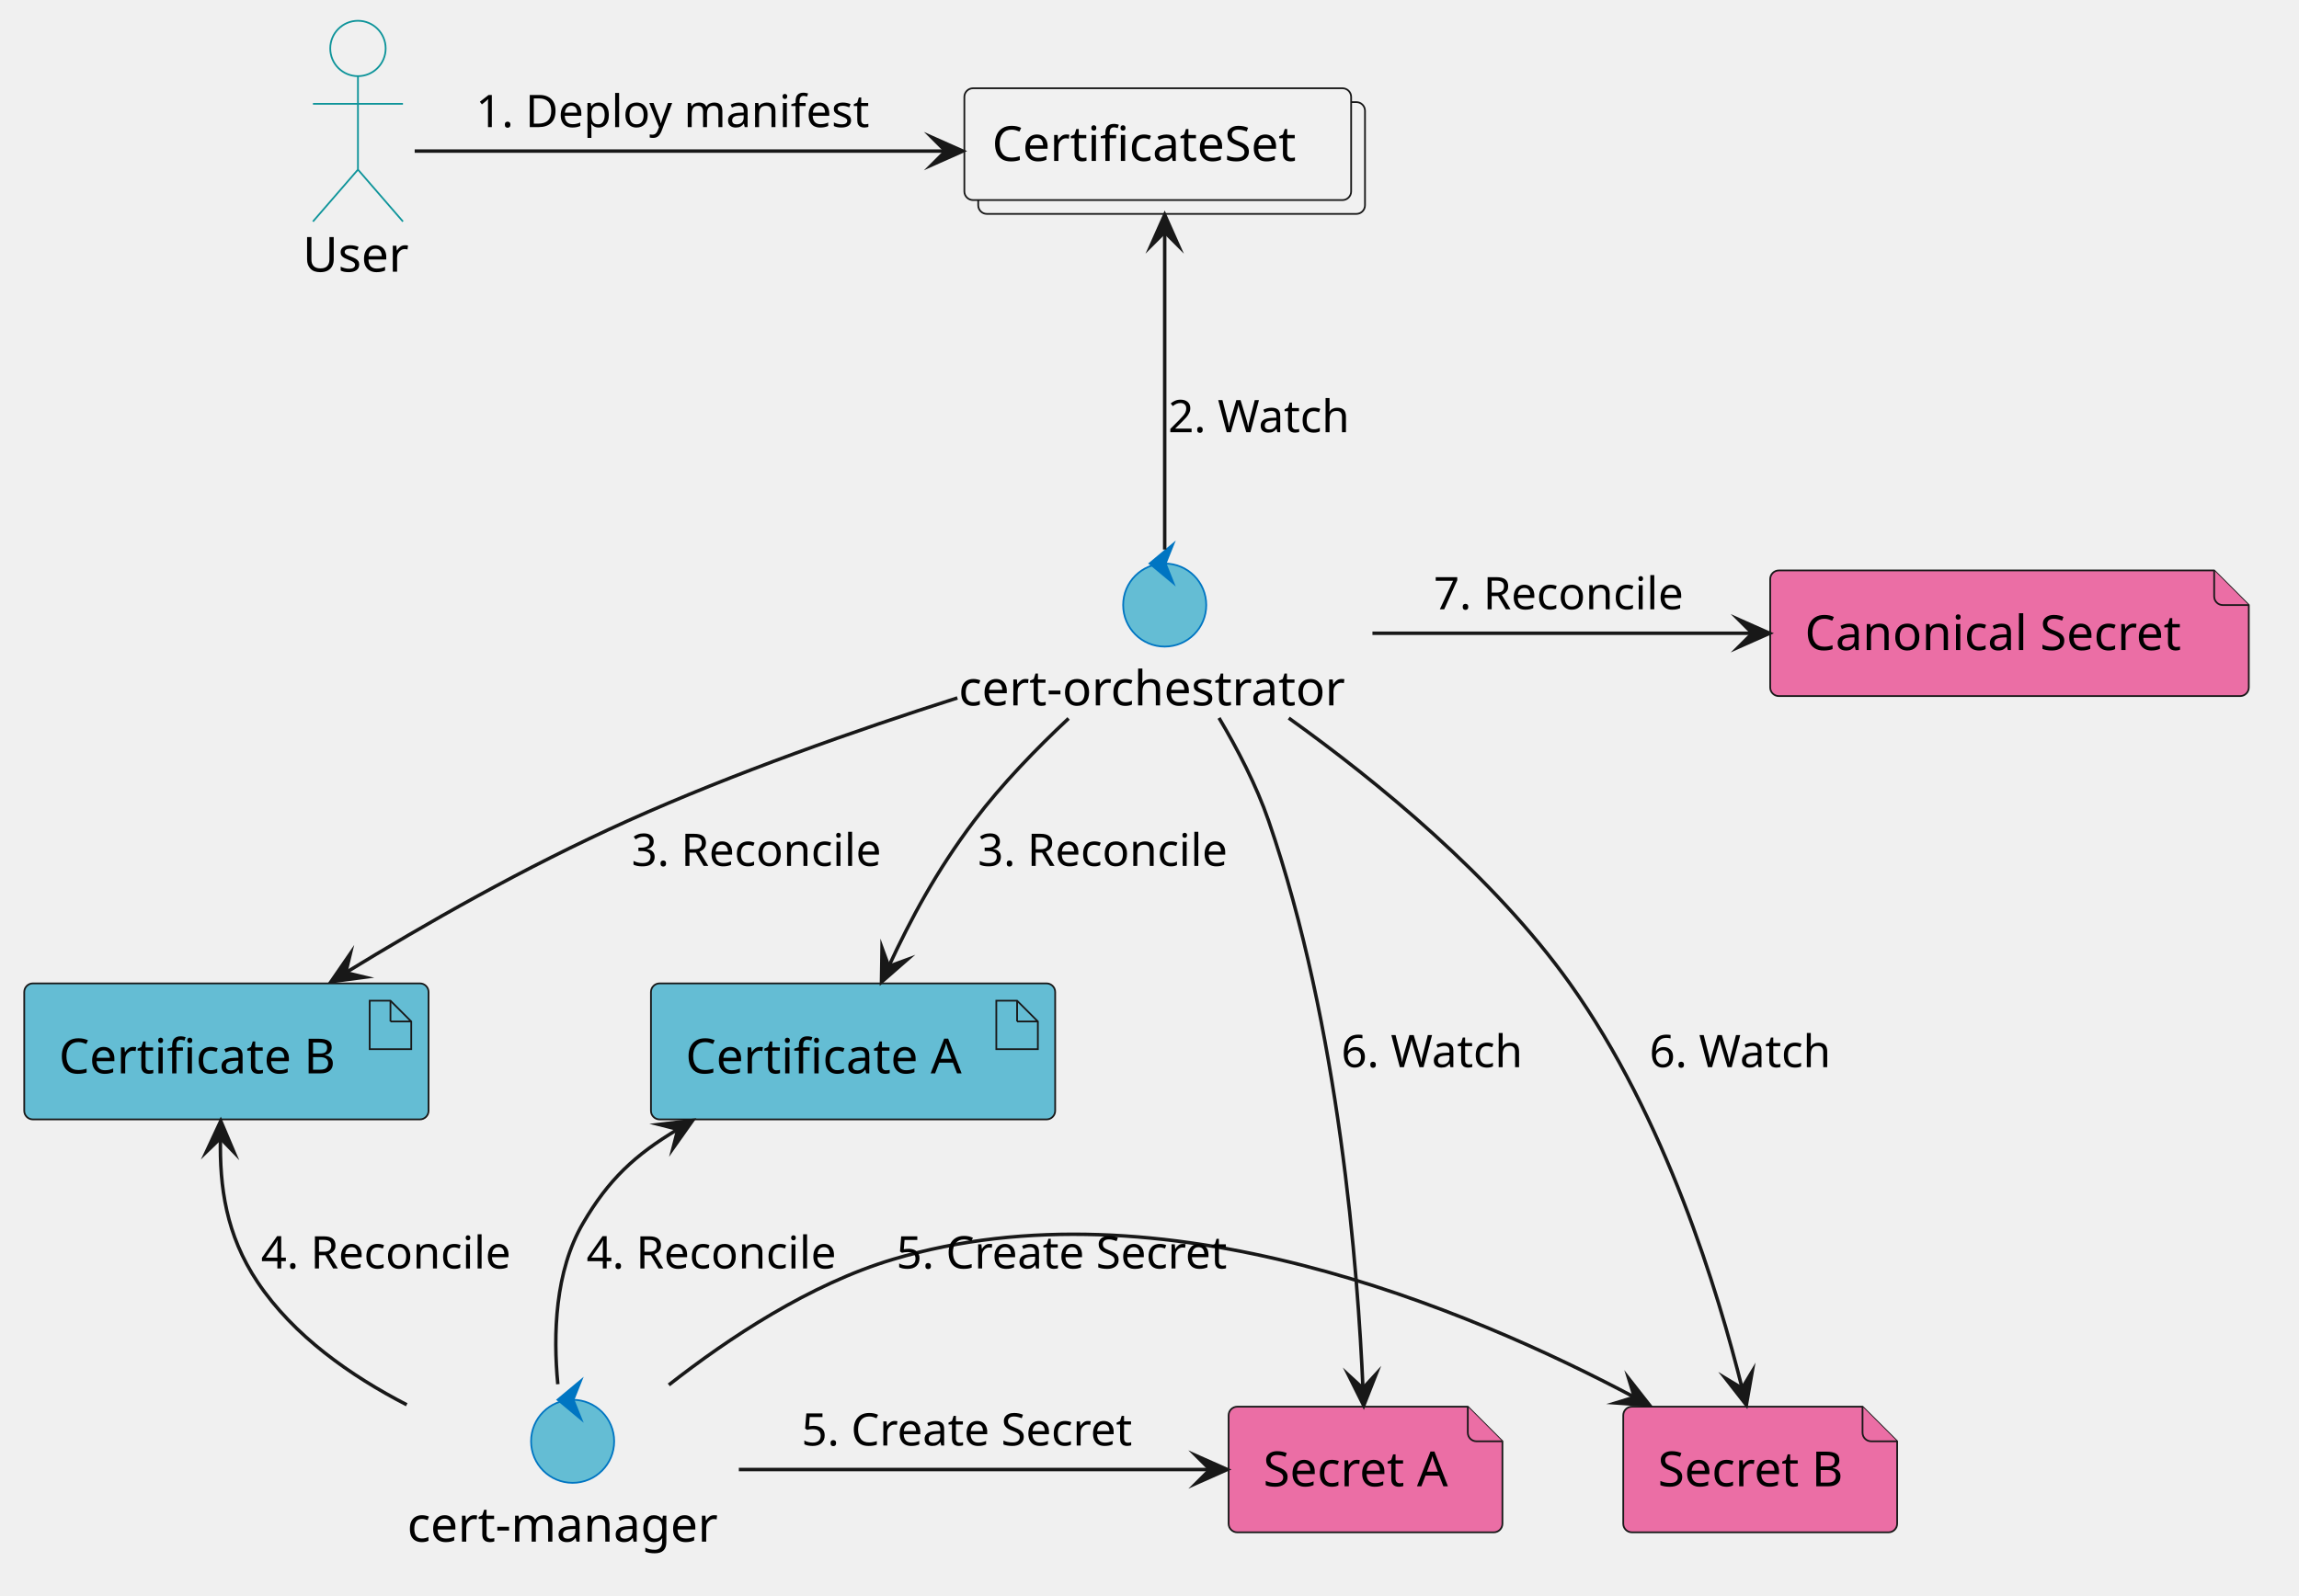
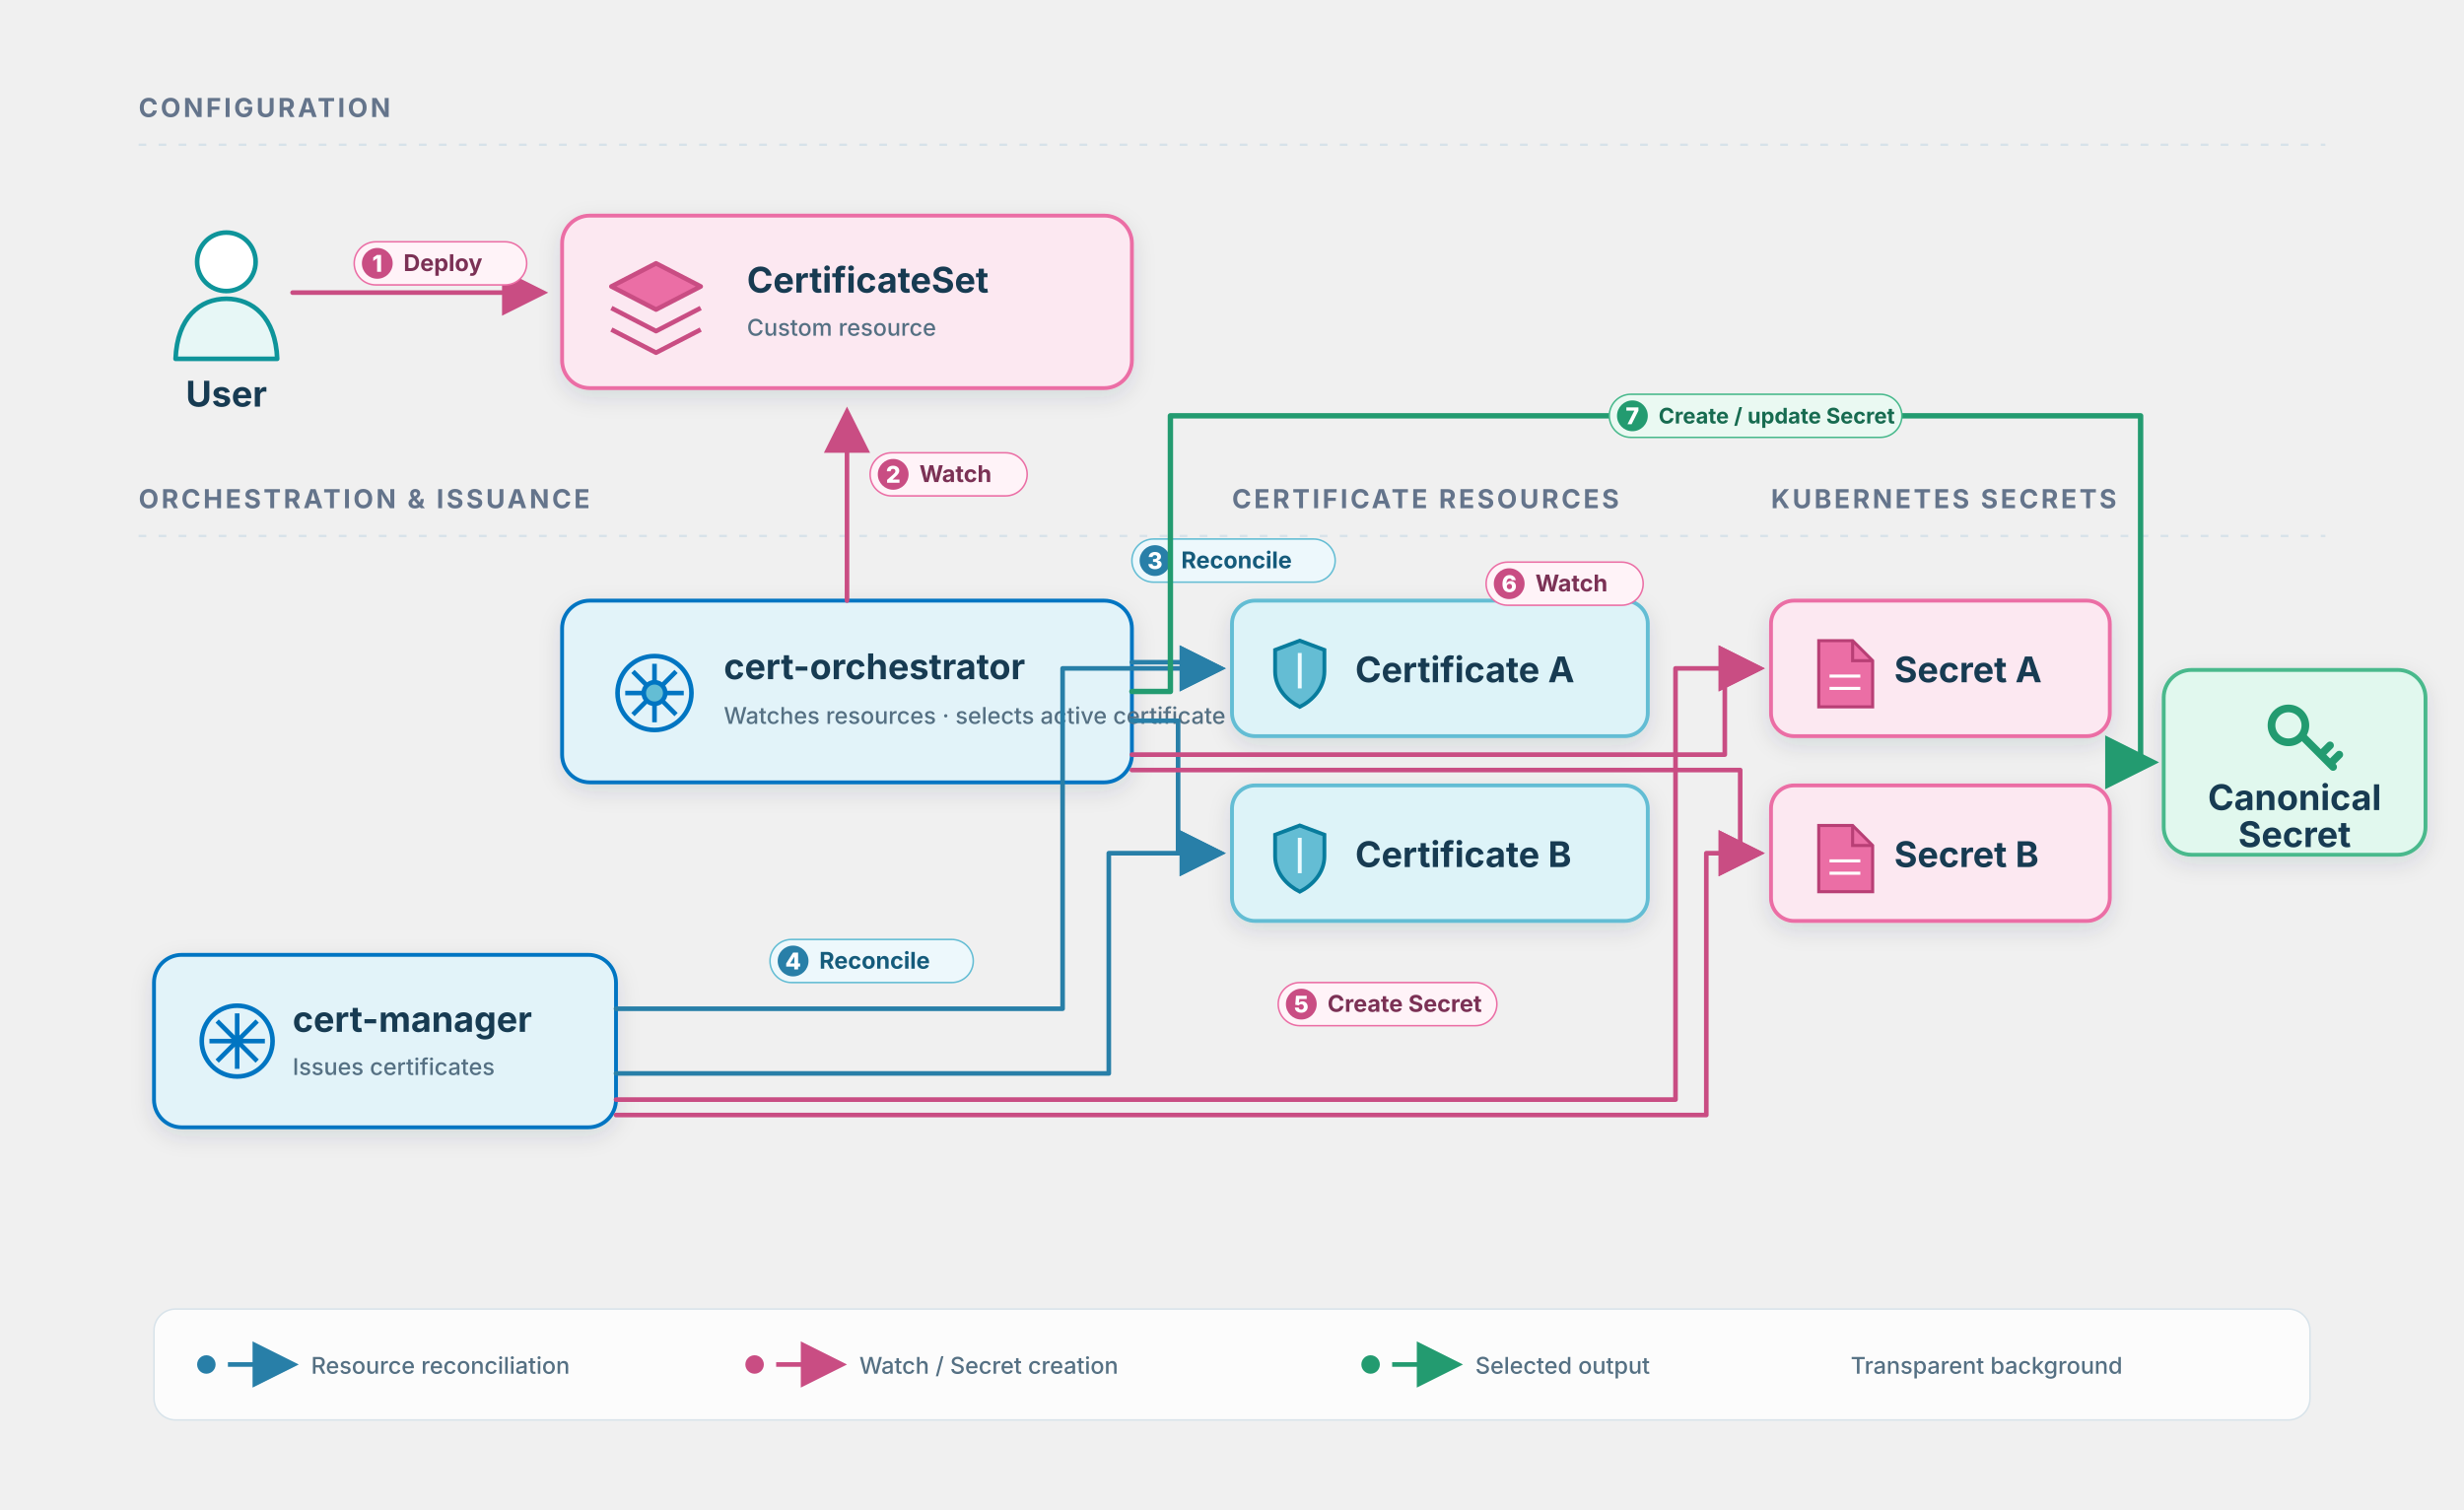
- <svg xmlns="http://www.w3.org/2000/svg" version="1.1" data-diagram-type="DESCRIPTION" style="width:664px;height:461px;background:#FFFFFF;" width="664px" height="461px" viewBox="0 0 664 461" zoomAndPan="magnify" preserveAspectRatio="none" contentStyleType="text/css">
-   <defs />
-   <g font-family="sans-serif" lengthAdjust="spacing">
-     <g class="entity" data-qualified-name="user" id="ent0001" data-source-line="36">
-       <ellipse cx="103.385" cy="14" rx="8" ry="8" fill="none" style="stroke:#0E949A;stroke-width:0.5;" />
-       <path d="M103.385,22 L103.385,49 M90.385,30 L116.385,30 M103.385,49 L90.385,64 M103.385,49 L116.385,64" style="stroke:#0E949A;stroke-width:0.5;" fill="none" />
-       <text x="87.43" y="78.495" fill="#000" font-size="14" textLength="31.91">User</text>
-     </g>
-     <g class="entity" data-qualified-name="certificateSet" id="ent0002" data-source-line="38">
-       <rect x="282.53" y="29.5" width="111.71" height="32.297" fill="#F1F1F1" style="stroke:#181818;stroke-width:0.5;" rx="2.5" ry="2.5" />
-       <rect x="278.53" y="25.5" width="111.71" height="32.297" fill="#F1F1F1" style="stroke:#181818;stroke-width:0.5;" rx="2.5" ry="2.5" />
-       <text x="286.53" y="46.495" fill="#000" font-size="14" textLength="95.71">CertificateSet</text>
-     </g>
-     <g class="entity" data-qualified-name="certificateA" id="ent0003" data-source-line="39">
-       <rect x="188.01" y="284.1" width="116.748" height="39.297" fill="#64BDD4" style="stroke:#181818;stroke-width:0.5;" rx="2.5" ry="2.5" />
-       <polygon points="287.758,289.1,287.758,303.1,299.758,303.1,299.758,295.1,293.758,289.1,287.758,289.1" fill="#64BDD4" style="stroke:#181818;stroke-width:0.5;stroke-linejoin:miter;stroke-miterlimit:10;" />
-       <line x1="293.758" y1="289.1" x2="293.758" y2="295.1" style="stroke:#181818;stroke-width:0.5;" />
-       <line x1="299.758" y1="295.1" x2="293.758" y2="295.1" style="stroke:#181818;stroke-width:0.5;" />
-       <text x="198.01" y="310.095" fill="#000" font-size="14" textLength="86.748">Certificate A</text>
-     </g>
-     <g class="entity" data-qualified-name="certificateB" id="ent0004" data-source-line="40">
-       <rect x="7" y="284.1" width="116.775" height="39.297" fill="#64BDD4" style="stroke:#181818;stroke-width:0.5;" rx="2.5" ry="2.5" />
-       <polygon points="106.775,289.1,106.775,303.1,118.775,303.1,118.775,295.1,112.775,289.1,106.775,289.1" fill="#64BDD4" style="stroke:#181818;stroke-width:0.5;stroke-linejoin:miter;stroke-miterlimit:10;" />
-       <line x1="112.775" y1="289.1" x2="112.775" y2="295.1" style="stroke:#181818;stroke-width:0.5;" />
-       <line x1="118.775" y1="295.1" x2="112.775" y2="295.1" style="stroke:#181818;stroke-width:0.5;" />
-       <text x="17" y="310.095" fill="#000" font-size="14" textLength="86.775">Certificate B</text>
-     </g>
-     <g class="entity" data-qualified-name="certManager" id="ent0005" data-source-line="42">
-       <ellipse cx="165.386" cy="416.39" rx="12" ry="12" fill="#64BDD4" style="stroke:#0075C2;stroke-width:0.5;" />
-       <polygon points="161.386,404.39,167.386,399.39,165.386,404.39,167.386,409.39,161.386,404.39" fill="#0075C2" style="stroke:#0075C2;stroke-width:1;stroke-linejoin:miter;stroke-miterlimit:10;" />
-       <text x="117.62" y="445.385" fill="#000" font-size="14" textLength="95.532">cert-manager</text>
-     </g>
-     <g class="entity" data-qualified-name="certOrchestrator" id="ent0006" data-source-line="43">
-       <ellipse cx="336.391" cy="174.8" rx="12" ry="12" fill="#64BDD4" style="stroke:#0075C2;stroke-width:0.5;" />
-       <polygon points="332.391,162.8,338.391,157.8,336.391,162.8,338.391,167.8,332.391,162.8" fill="#0075C2" style="stroke:#0075C2;stroke-width:1;stroke-linejoin:miter;stroke-miterlimit:10;" />
-       <text x="276.87" y="203.795" fill="#000" font-size="14" textLength="119.041">cert-orchestrator</text>
-     </g>
-     <g class="entity" data-qualified-name="secretA" id="ent0007" data-source-line="45">
-       <path d="M354.85,408.89 L354.85,440.187 A2.5,2.5 0 0 0 357.35,442.687 L431.433,442.687 A2.5,2.5 0 0 0 433.933,440.187 L433.933,416.39 L423.933,406.39 L357.35,406.39 A2.5,2.5 0 0 0 354.85,408.89" style="stroke:#181818;stroke-width:0.5;" fill="#EB6EA5" />
-       <path d="M423.933,406.39 L423.933,413.89 A2.5,2.5 0 0 0 426.433,416.39 L433.933,416.39" style="stroke:#181818;stroke-width:0.5;" fill="#EB6EA5" />
-       <text x="364.85" y="429.385" fill="#000" font-size="14" textLength="59.083">Secret A</text>
-     </g>
-     <g class="entity" data-qualified-name="secretB" id="ent0008" data-source-line="46">
-       <path d="M468.83,408.89 L468.83,440.187 A2.5,2.5 0 0 0 471.33,442.687 L545.44,442.687 A2.5,2.5 0 0 0 547.94,440.187 L547.94,416.39 L537.94,406.39 L471.33,406.39 A2.5,2.5 0 0 0 468.83,408.89" style="stroke:#181818;stroke-width:0.5;" fill="#EB6EA5" />
-       <path d="M537.94,406.39 L537.94,413.89 A2.5,2.5 0 0 0 540.44,416.39 L547.94,416.39" style="stroke:#181818;stroke-width:0.5;" fill="#EB6EA5" />
-       <text x="478.83" y="429.385" fill="#000" font-size="14" textLength="59.11">Secret B</text>
-     </g>
-     <g class="entity" data-qualified-name="canonicalSecret" id="ent0009" data-source-line="47">
-       <path d="M511.27,167.3 L511.27,198.597 A2.5,2.5 0 0 0 513.77,201.097 L646.998,201.097 A2.5,2.5 0 0 0 649.498,198.597 L649.498,174.8 L639.498,164.8 L513.77,164.8 A2.5,2.5 0 0 0 511.27,167.3" style="stroke:#181818;stroke-width:0.5;" fill="#EB6EA5" />
-       <path d="M639.498,164.8 L639.498,172.3 A2.5,2.5 0 0 0 641.998,174.8 L649.498,174.8" style="stroke:#181818;stroke-width:0.5;" fill="#EB6EA5" />
-       <text x="521.27" y="187.795" fill="#000" font-size="14" textLength="118.228">Canonical Secret</text>
-     </g>
-     <g class="link" data-entity-1="ent0001" data-entity-2="ent0002" id="lnk10" data-source-line="49" data-link-type="dependency">
-       <path d="M119.77,43.65 C152.14,43.65 220.69,43.65 273.1,43.65" style="stroke:#181818;stroke-width:1;" fill="none" id="user-to-certificateSet" />
-       <polygon points="278.1,43.65,269.1,39.65,273.1,43.65,269.1,47.65,278.1,43.65" fill="#181818" style="stroke:#181818;stroke-width:1;stroke-linejoin:miter;stroke-miterlimit:10;" />
-       <text x="137.44" y="36.717" fill="#000" font-size="13" textLength="123.113">1. Deploy manifest</text>
-     </g>
-     <g class="link" data-entity-1="ent0002" data-entity-2="ent0006" id="lnk12" data-source-line="50" data-link-type="dependency">
-       <path d="M336.39,67.04 C336.39,91.57 336.39,131.4 336.39,158.75" style="stroke:#181818;stroke-width:1;" fill="none" id="certificateSet-backto-certOrchestrator" />
-       <polygon points="336.39,62.04,332.39,71.04,336.39,67.04,340.39,71.04,336.39,62.04" fill="#181818" style="stroke:#181818;stroke-width:1;stroke-linejoin:miter;stroke-miterlimit:10;" />
-       <text x="337.39" y="124.867" fill="#000" font-size="13" textLength="57.84">2. Watch</text>
-     </g>
-     <g class="link" data-entity-1="ent0006" data-entity-2="ent0003" id="lnk13" data-source-line="51" data-link-type="dependency">
-       <path d="M308.63,207.56 C299.32,216.27 289.3,226.6 281.39,237.1 C270.42,251.64 263.025,265.535 256.695,279.175" style="stroke:#181818;stroke-width:1;" fill="none" id="certOrchestrator-to-certificateA" />
-       <polygon points="254.59,283.71,262.007,277.23,256.695,279.175,254.75,273.862,254.59,283.71" fill="#181818" style="stroke:#181818;stroke-width:1;stroke-linejoin:miter;stroke-miterlimit:10;" />
-       <text x="282.39" y="250.167" fill="#000" font-size="13" textLength="79.276">3. Reconcile</text>
-     </g>
-     <g class="link" data-entity-1="ent0006" data-entity-2="ent0004" id="lnk14" data-source-line="52" data-link-type="dependency">
-       <path d="M276.51,201.63 C247.33,210.96 212,223.33 181.39,237.1 C151.21,250.67 122.815,266.951 99.865,280.991" style="stroke:#181818;stroke-width:1;" fill="none" id="certOrchestrator-to-certificateB" />
-       <polygon points="95.6,283.6,105.365,282.315,99.865,280.991,101.19,275.491,95.6,283.6" fill="#181818" style="stroke:#181818;stroke-width:1;stroke-linejoin:miter;stroke-miterlimit:10;" />
-       <text x="182.39" y="250.167" fill="#000" font-size="13" textLength="79.276">3. Reconcile</text>
-     </g>
-     <g class="link" data-entity-1="ent0003" data-entity-2="ent0005" id="lnk16" data-source-line="53" data-link-type="dependency">
-       <path d="M195.773,326.247 C183.373,333.627 175.7,340.85 168.39,353.39 C160.28,367.29 159.74,385.51 161.11,399.89" style="stroke:#181818;stroke-width:1;" fill="none" id="certificateA-backto-certManager" />
-       <polygon points="200.07,323.69,190.29,324.856,195.773,326.247,194.382,331.73,200.07,323.69" fill="#181818" style="stroke:#181818;stroke-width:1;stroke-linejoin:miter;stroke-miterlimit:10;" />
-       <text x="169.39" y="366.457" fill="#000" font-size="13" textLength="79.276">4. Reconcile</text>
-     </g>
-     <g class="link" data-entity-1="ent0004" data-entity-2="ent0005" id="lnk18" data-source-line="54" data-link-type="dependency">
-       <path d="M63.671,328.829 C63.421,342.839 65.25,356.72 74.39,370.39 C84.76,385.91 101.31,397.5 117.47,405.83" style="stroke:#181818;stroke-width:1;" fill="none" id="certificateB-backto-certManager" />
-       <polygon points="63.76,323.83,59.6,332.757,63.671,328.829,67.599,332.9,63.76,323.83" fill="#181818" style="stroke:#181818;stroke-width:1;stroke-linejoin:miter;stroke-miterlimit:10;" />
-       <text x="75.39" y="366.457" fill="#000" font-size="13" textLength="79.276">4. Reconcile</text>
-     </g>
-     <g class="link" data-entity-1="ent0005" data-entity-2="ent0007" id="lnk19" data-source-line="55" data-link-type="dependency">
-       <path d="M213.39,424.54 C255.23,424.54 310.19,424.54 349.46,424.54" style="stroke:#181818;stroke-width:1;" fill="none" id="certManager-to-secretA" />
-       <polygon points="354.46,424.54,345.46,420.54,349.46,424.54,345.46,428.54,354.46,424.54" fill="#181818" style="stroke:#181818;stroke-width:1;stroke-linejoin:miter;stroke-miterlimit:10;" />
-       <text x="231.5" y="417.607" fill="#000" font-size="13" textLength="105.987">5. Create Secret</text>
-     </g>
-     <g class="link" data-entity-1="ent0005" data-entity-2="ent0008" id="lnk20" data-source-line="56" data-link-type="dependency">
-       <path d="M193.17,400.1 C210.48,386.53 233.96,370.98 257.89,363.83 C335.49,340.64 424.163,378.247 472.053,403.647" style="stroke:#181818;stroke-width:1;" fill="none" id="certManager-to-secretB" />
-       <polygon points="476.47,405.99,470.393,398.239,472.053,403.647,466.645,405.307,476.47,405.99" fill="#181818" style="stroke:#181818;stroke-width:1;stroke-linejoin:miter;stroke-miterlimit:10;" />
-       <text x="258.89" y="366.457" fill="#000" font-size="13" textLength="105.987">5. Create Secret</text>
-     </g>
-     <g class="link" data-entity-1="ent0006" data-entity-2="ent0007" id="lnk21" data-source-line="57" data-link-type="dependency">
-       <path d="M352.08,207.41 C357.39,216.36 362.87,226.88 366.39,237.1 C386.95,296.83 392.204,367.475 393.654,401.085" style="stroke:#181818;stroke-width:1;" fill="none" id="certOrchestrator-to-secretA" />
-       <polygon points="393.87,406.08,397.478,396.916,393.654,401.085,389.486,397.261,393.87,406.08" fill="#181818" style="stroke:#181818;stroke-width:1;stroke-linejoin:miter;stroke-miterlimit:10;" />
-       <text x="387.39" y="308.307" fill="#000" font-size="13" textLength="57.84">6. Watch</text>
-     </g>
-     <g class="link" data-entity-1="ent0006" data-entity-2="ent0008" id="lnk22" data-source-line="58" data-link-type="dependency">
-       <path d="M372.22,207.45 C397.76,225.75 431.35,253.18 453.39,284.1 C481.18,323.09 496.219,373.219 503.169,401.059" style="stroke:#181818;stroke-width:1;" fill="none" id="certOrchestrator-to-secretB" />
-       <polygon points="504.38,405.91,506.081,396.209,503.169,401.059,498.319,398.147,504.38,405.91" fill="#181818" style="stroke:#181818;stroke-width:1;stroke-linejoin:miter;stroke-miterlimit:10;" />
-       <text x="476.39" y="308.307" fill="#000" font-size="13" textLength="57.84">6. Watch</text>
-     </g>
-     <g class="link" data-entity-1="ent0006" data-entity-2="ent0009" id="lnk23" data-source-line="59" data-link-type="dependency">
-       <path d="M396.39,182.95 C431.1,182.95 469.93,182.95 506.11,182.95" style="stroke:#181818;stroke-width:1;" fill="none" id="certOrchestrator-to-canonicalSecret" />
-       <polygon points="511.11,182.95,502.11,178.95,506.11,182.95,502.11,186.95,511.11,182.95" fill="#181818" style="stroke:#181818;stroke-width:1;stroke-linejoin:miter;stroke-miterlimit:10;" />
-       <text x="414.09" y="176.017" fill="#000" font-size="13" textLength="79.276">7. Reconcile</text>
-     </g>
+ <svg xmlns="http://www.w3.org/2000/svg" width="1600" height="980" viewBox="0 0 1600 980">
+   <defs>
+     <filter id="shadow" x="-20%" y="-20%" width="140%" height="150%">
+       <feDropShadow dx="0" dy="5" stdDeviation="7" flood-color="#17324D" flood-opacity=".12" />
+     </filter>
+     <marker id="arrowBlue" markerWidth="10" markerHeight="10" refX="8" refY="5" orient="auto">
+       <path d="M0 0 L10 5 L0 10 Z" fill="#287FA8" />
+     </marker>
+     <marker id="arrowPink" markerWidth="10" markerHeight="10" refX="8" refY="5" orient="auto">
+       <path d="M0 0 L10 5 L0 10 Z" fill="#C94D83" />
+     </marker>
+     <marker id="arrowGreen" markerWidth="10" markerHeight="10" refX="8" refY="5" orient="auto">
+       <path d="M0 0 L10 5 L0 10 Z" fill="#239B70" />
+     </marker>
+     <style>
+       text { font-family: Inter, "Segoe UI", Arial, sans-serif; }
+       .heading { font-size: 17px; font-weight: 700; letter-spacing: 1.7px; fill: #64748B; }
+       .name { font-size: 23px; font-weight: 700; fill: #173B52; }
+       .sub { font-size: 15px; font-weight: 500; fill: #557083; }
+       .step { font-size: 15px; font-weight: 700; fill: #7B3155; }
+       .stepBlue { font-size: 15px; font-weight: 700; fill: #155B7B; }
+       .num { font-size: 15px; font-weight: 800; fill: white; text-anchor: middle; dominant-baseline: central; }
+       .lineBlue { fill: none; stroke: #287FA8; stroke-width: 3; stroke-linecap: round; stroke-linejoin: round; marker-end: url(#arrowBlue); }
+       .linePink { fill: none; stroke: #C94D83; stroke-width: 3; stroke-linecap: round; stroke-linejoin: round; marker-end: url(#arrowPink); }
+       .lineGreen { fill: none; stroke: #239B70; stroke-width: 3.5; stroke-linecap: round; stroke-linejoin: round; marker-end: url(#arrowGreen); }
+       .guide { fill: none; stroke: #D7E2E9; stroke-width: 1.5; stroke-dasharray: 5 8; }
+     </style>
+   </defs>
+   <text x="90" y="76" class="heading">CONFIGURATION</text>
+   <path d="M90 94 H1510" class="guide" />
+   <g transform="translate(105 145)">
+     <circle cx="42" cy="25" r="19" fill="#FFFFFF" stroke="#0E949A" stroke-width="3" />
+     <path d="M9 88 C10 61 25 49 42 49 C59 49 74 61 75 88 Z" fill="#E7F7F6" stroke="#0E949A" stroke-width="3" stroke-linejoin="round" />
+     <text x="42" y="119" text-anchor="middle" class="name" font-size="19">User</text>
+   </g>
+   <g filter="url(#shadow)">
+     <rect x="365" y="140" width="370" height="112" rx="18" fill="#FCE8F1" stroke="#EB6EA5" stroke-width="2.5" />
+   </g>
+   <g transform="translate(397 171)" fill="none" stroke="#C94D83" stroke-width="3" stroke-linejoin="round">
+     <path d="M0 15 L29 0 L58 15 L29 30 Z" fill="#EB6EA5" />
+     <path d="M0 29 L29 44 L58 29" />
+     <path d="M0 43 L29 58 L58 43" />
+   </g>
+   <text x="485" y="190" class="name">CertificateSet</text>
+   <text x="485" y="218" class="sub">Custom resource</text>
+   <text x="90" y="330" class="heading">ORCHESTRATION &amp; ISSUANCE</text>
+   <path d="M90 348 H1510" class="guide" />
+   <g filter="url(#shadow)">
+     <rect x="365" y="390" width="370" height="118" rx="18" fill="#E2F3F9" stroke="#0075C2" stroke-width="2.5" />
+   </g>
+   <g transform="translate(397 423)" fill="none" stroke="#0075C2" stroke-width="3">
+     <circle cx="28" cy="27" r="24" />
+     <path d="M28 8 V46 M9 27 H47 M14 13 L42 41 M42 13 L14 41" />
+     <circle cx="28" cy="27" r="7" fill="#64BDD4" stroke="#0075C2" />
+   </g>
+   <text x="470" y="441" class="name">cert-orchestrator</text>
+   <text x="470" y="470" class="sub">Watches resources · selects active certificate</text>
+   <g filter="url(#shadow)">
+     <rect x="100" y="620" width="300" height="112" rx="18" fill="#E2F3F9" stroke="#0075C2" stroke-width="2.5" />
+   </g>
+   <g transform="translate(128 650)" fill="none" stroke="#0075C2" stroke-width="3">
+     <circle cx="26" cy="26" r="23" />
+     <path d="M26 8 V44 M8 26 H44 M13 13 L39 39 M39 13 L13 39" />
+   </g>
+   <text x="190" y="670" class="name">cert-manager</text>
+   <text x="190" y="698" class="sub">Issues certificates</text>
+   <text x="800" y="330" class="heading">CERTIFICATE RESOURCES</text>
+   <g filter="url(#shadow)">
+     <rect x="800" y="390" width="270" height="88" rx="15" fill="#DDF3F8" stroke="#64BDD4" stroke-width="2.5" />
+     <rect x="800" y="510" width="270" height="88" rx="15" fill="#DDF3F8" stroke="#64BDD4" stroke-width="2.5" />
+   </g>
+   <g transform="translate(826 416)" stroke="#087C9D" stroke-width="2.5" fill="#64BDD4">
+     <path d="M18 0 L34 6 V20 C34 31 26 39 18 43 C10 39 2 31 2 20 V6 Z" />
+     <path d="M18 8 V31" stroke="#EAFBFF" />
+   </g>
+   <g transform="translate(826 536)" stroke="#087C9D" stroke-width="2.5" fill="#64BDD4">
+     <path d="M18 0 L34 6 V20 C34 31 26 39 18 43 C10 39 2 31 2 20 V6 Z" />
+     <path d="M18 8 V31" stroke="#EAFBFF" />
+   </g>
+   <text x="880" y="443" class="name">Certificate A</text>
+   <text x="880" y="563" class="name">Certificate B</text>
+   <text x="1150" y="330" class="heading">KUBERNETES SECRETS</text>
+   <g filter="url(#shadow)">
+     <rect x="1150" y="390" width="220" height="88" rx="15" fill="#FCE8F1" stroke="#EB6EA5" stroke-width="2.5" />
+     <rect x="1150" y="510" width="220" height="88" rx="15" fill="#FCE8F1" stroke="#EB6EA5" stroke-width="2.5" />
+   </g>
+   <g transform="translate(1178 416)" fill="#EB6EA5" stroke="#B83F75" stroke-width="2">
+     <path d="M3 0 H25 L38 13 V43 H3 Z" />
+     <path d="M25 0 V13 H38" fill="none" />
+     <path d="M10 23 H30 M10 31 H30" stroke="#FFFFFF" />
+   </g>
+   <g transform="translate(1178 536)" fill="#EB6EA5" stroke="#B83F75" stroke-width="2">
+     <path d="M3 0 H25 L38 13 V43 H3 Z" />
+     <path d="M25 0 V13 H38" fill="none" />
+     <path d="M10 23 H30 M10 31 H30" stroke="#FFFFFF" />
+   </g>
+   <text x="1230" y="443" class="name">Secret A</text>
+   <text x="1230" y="563" class="name">Secret B</text>
+   <g filter="url(#shadow)">
+     <rect x="1405" y="435" width="170" height="120" rx="18" fill="#E1F8EE" stroke="#48B98C" stroke-width="2.5" />
+   </g>
+   <g transform="translate(1468 456)" fill="none" stroke="#239B70" stroke-width="5" stroke-linecap="round">
+     <circle cx="18" cy="15" r="11" />
+     <path d="M27 22 L47 42 M39 34 L45 28 M45 40 L51 34" />
+   </g>
+   <text x="1490" y="526" text-anchor="middle" class="name" font-size="19">Canonical</text>
+   <text x="1490" y="550" text-anchor="middle" class="name" font-size="19">Secret</text>
+   <path d="M190 190 H350" class="linePink" />
+   <g transform="translate(230 157)">
+     <rect width="112" height="28" rx="14" fill="#FFF3F8" stroke="#EB6EA5" />
+     <circle cx="15" cy="14" r="10" fill="#C94D83" />
+     <text x="15" y="14" class="num">1</text>
+     <text x="32" y="19" class="step">Deploy</text>
+   </g>
+   <path d="M550 390 V270" class="linePink" />
+   <g transform="translate(565 294)">
+     <rect width="102" height="28" rx="14" fill="#FFF3F8" stroke="#EB6EA5" />
+     <circle cx="15" cy="14" r="10" fill="#C94D83" />
+     <text x="15" y="14" class="num">2</text>
+     <text x="32" y="19" class="step">Watch</text>
+   </g>
+   <path d="M735 430 H782 V434 H790" class="lineBlue" />
+   <path d="M735 468 H765 V554 H790" class="lineBlue" />
+   <g transform="translate(735 350)">
+     <rect width="132" height="28" rx="14" fill="#EDF8FC" stroke="#64BDD4" />
+     <circle cx="15" cy="14" r="10" fill="#287FA8" />
+     <text x="15" y="14" class="num">3</text>
+     <text x="32" y="19" class="stepBlue">Reconcile</text>
+   </g>
+   <path d="M400 655 H690 V434 H790" class="lineBlue" />
+   <path d="M400 697 H720 V554 H790" class="lineBlue" />
+   <g transform="translate(500 610)">
+     <rect width="132" height="28" rx="14" fill="#EDF8FC" stroke="#64BDD4" />
+     <circle cx="15" cy="14" r="10" fill="#287FA8" />
+     <text x="15" y="14" class="num">4</text>
+     <text x="32" y="19" class="stepBlue">Reconcile</text>
+   </g>
+   <path d="M400 714 H1088 V434 H1140" class="linePink" />
+   <path d="M400 724 H1108 V554 H1140" class="linePink" />
+   <g transform="translate(830 638)">
+     <rect width="142" height="28" rx="14" fill="#FFF3F8" stroke="#EB6EA5" />
+     <circle cx="15" cy="14" r="10" fill="#C94D83" />
+     <text x="15" y="14" class="num">5</text>
+     <text x="32" y="19" class="step">Create Secret</text>
+   </g>
+   <path d="M735 490 H1120 V434 H1140" class="linePink" />
+   <path d="M735 500 H1130 V554 H1140" class="linePink" />
+   <g transform="translate(965 365)">
+     <rect width="102" height="28" rx="14" fill="#FFF3F8" stroke="#EB6EA5" />
+     <circle cx="15" cy="14" r="10" fill="#C94D83" />
+     <text x="15" y="14" class="num">6</text>
+     <text x="32" y="19" class="step">Watch</text>
+   </g>
+   <path d="M735 449 H760 V270 H1390 V495 H1395" class="lineGreen" />
+   <g transform="translate(1045 256)">
+     <rect width="190" height="28" rx="14" fill="#EAF9F2" stroke="#48B98C" />
+     <circle cx="15" cy="14" r="10" fill="#239B70" />
+     <text x="15" y="14" class="num">7</text>
+     <text x="32" y="19" font-size="14" font-weight="700" fill="#176B50">Create / update Secret</text>
+   </g>
+   <g transform="translate(100 850)">
+     <rect x="0" y="0" width="1400" height="72" rx="14" fill="#FFFFFF" fill-opacity=".78" stroke="#D8E3EA" />
+     <circle cx="34" cy="36" r="6" fill="#287FA8" />
+     <path d="M48 36 H88" stroke="#287FA8" stroke-width="3" marker-end="url(#arrowBlue)" />
+     <text x="102" y="42" class="sub">Resource reconciliation</text>
+     <circle cx="390" cy="36" r="6" fill="#C94D83" />
+     <path d="M404 36 H444" stroke="#C94D83" stroke-width="3" marker-end="url(#arrowPink)" />
+     <text x="458" y="42" class="sub">Watch / Secret creation</text>
+     <circle cx="790" cy="36" r="6" fill="#239B70" />
+     <path d="M804 36 H844" stroke="#239B70" stroke-width="3" marker-end="url(#arrowGreen)" />
+     <text x="858" y="42" class="sub">Selected output</text>
+     <text x="1190" y="42" class="sub" text-anchor="middle">Transparent background</text>
  </g>
</svg>
